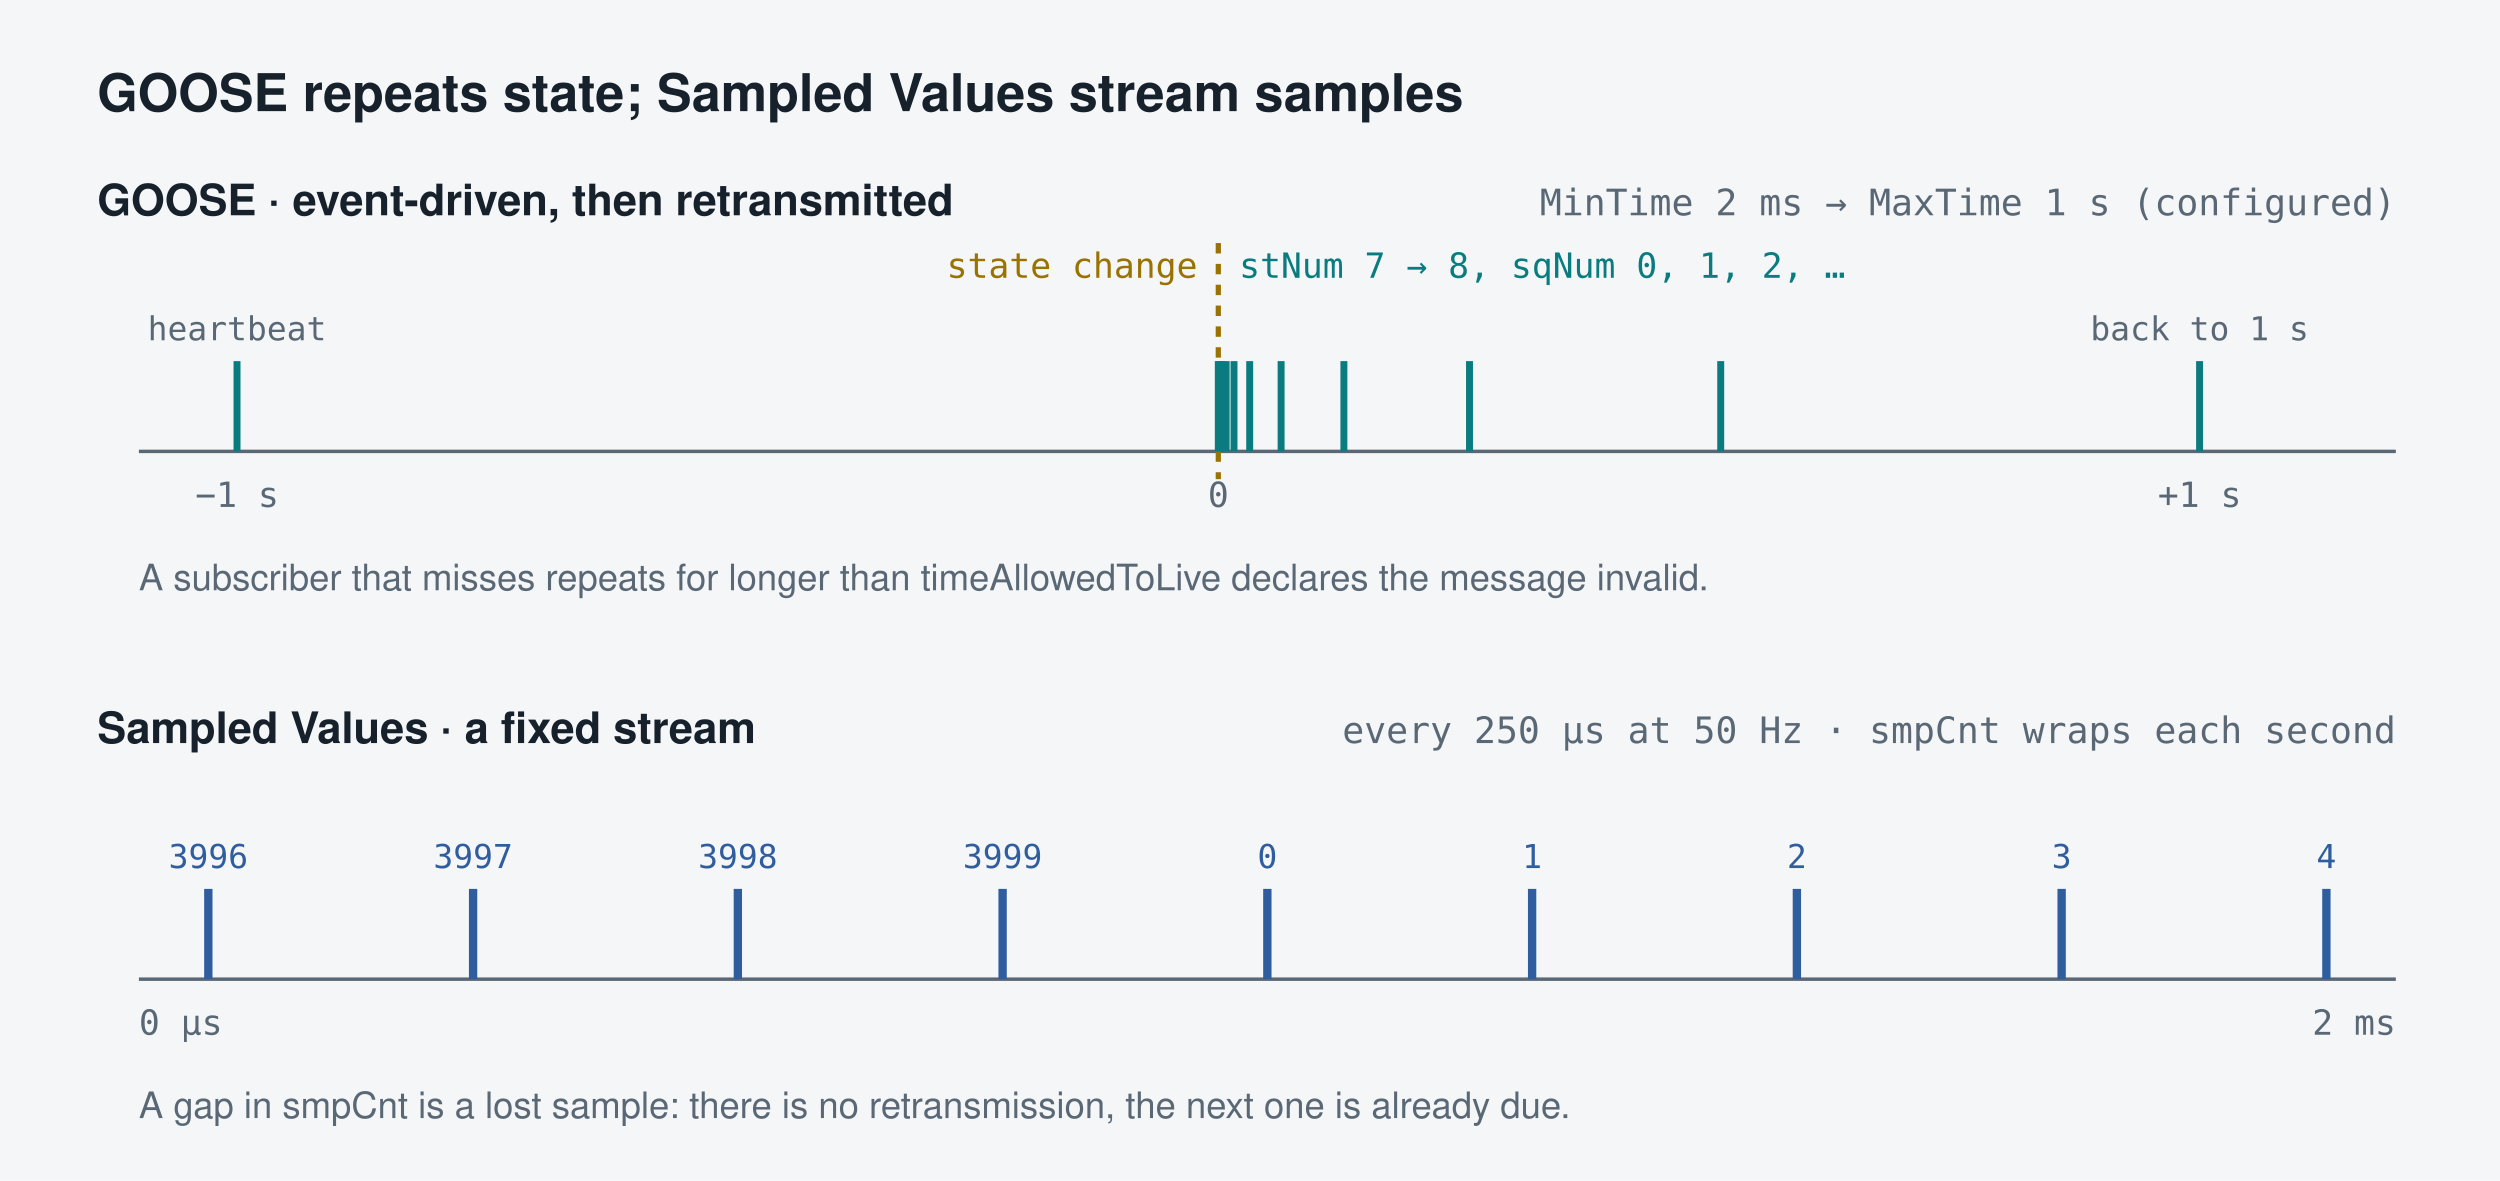
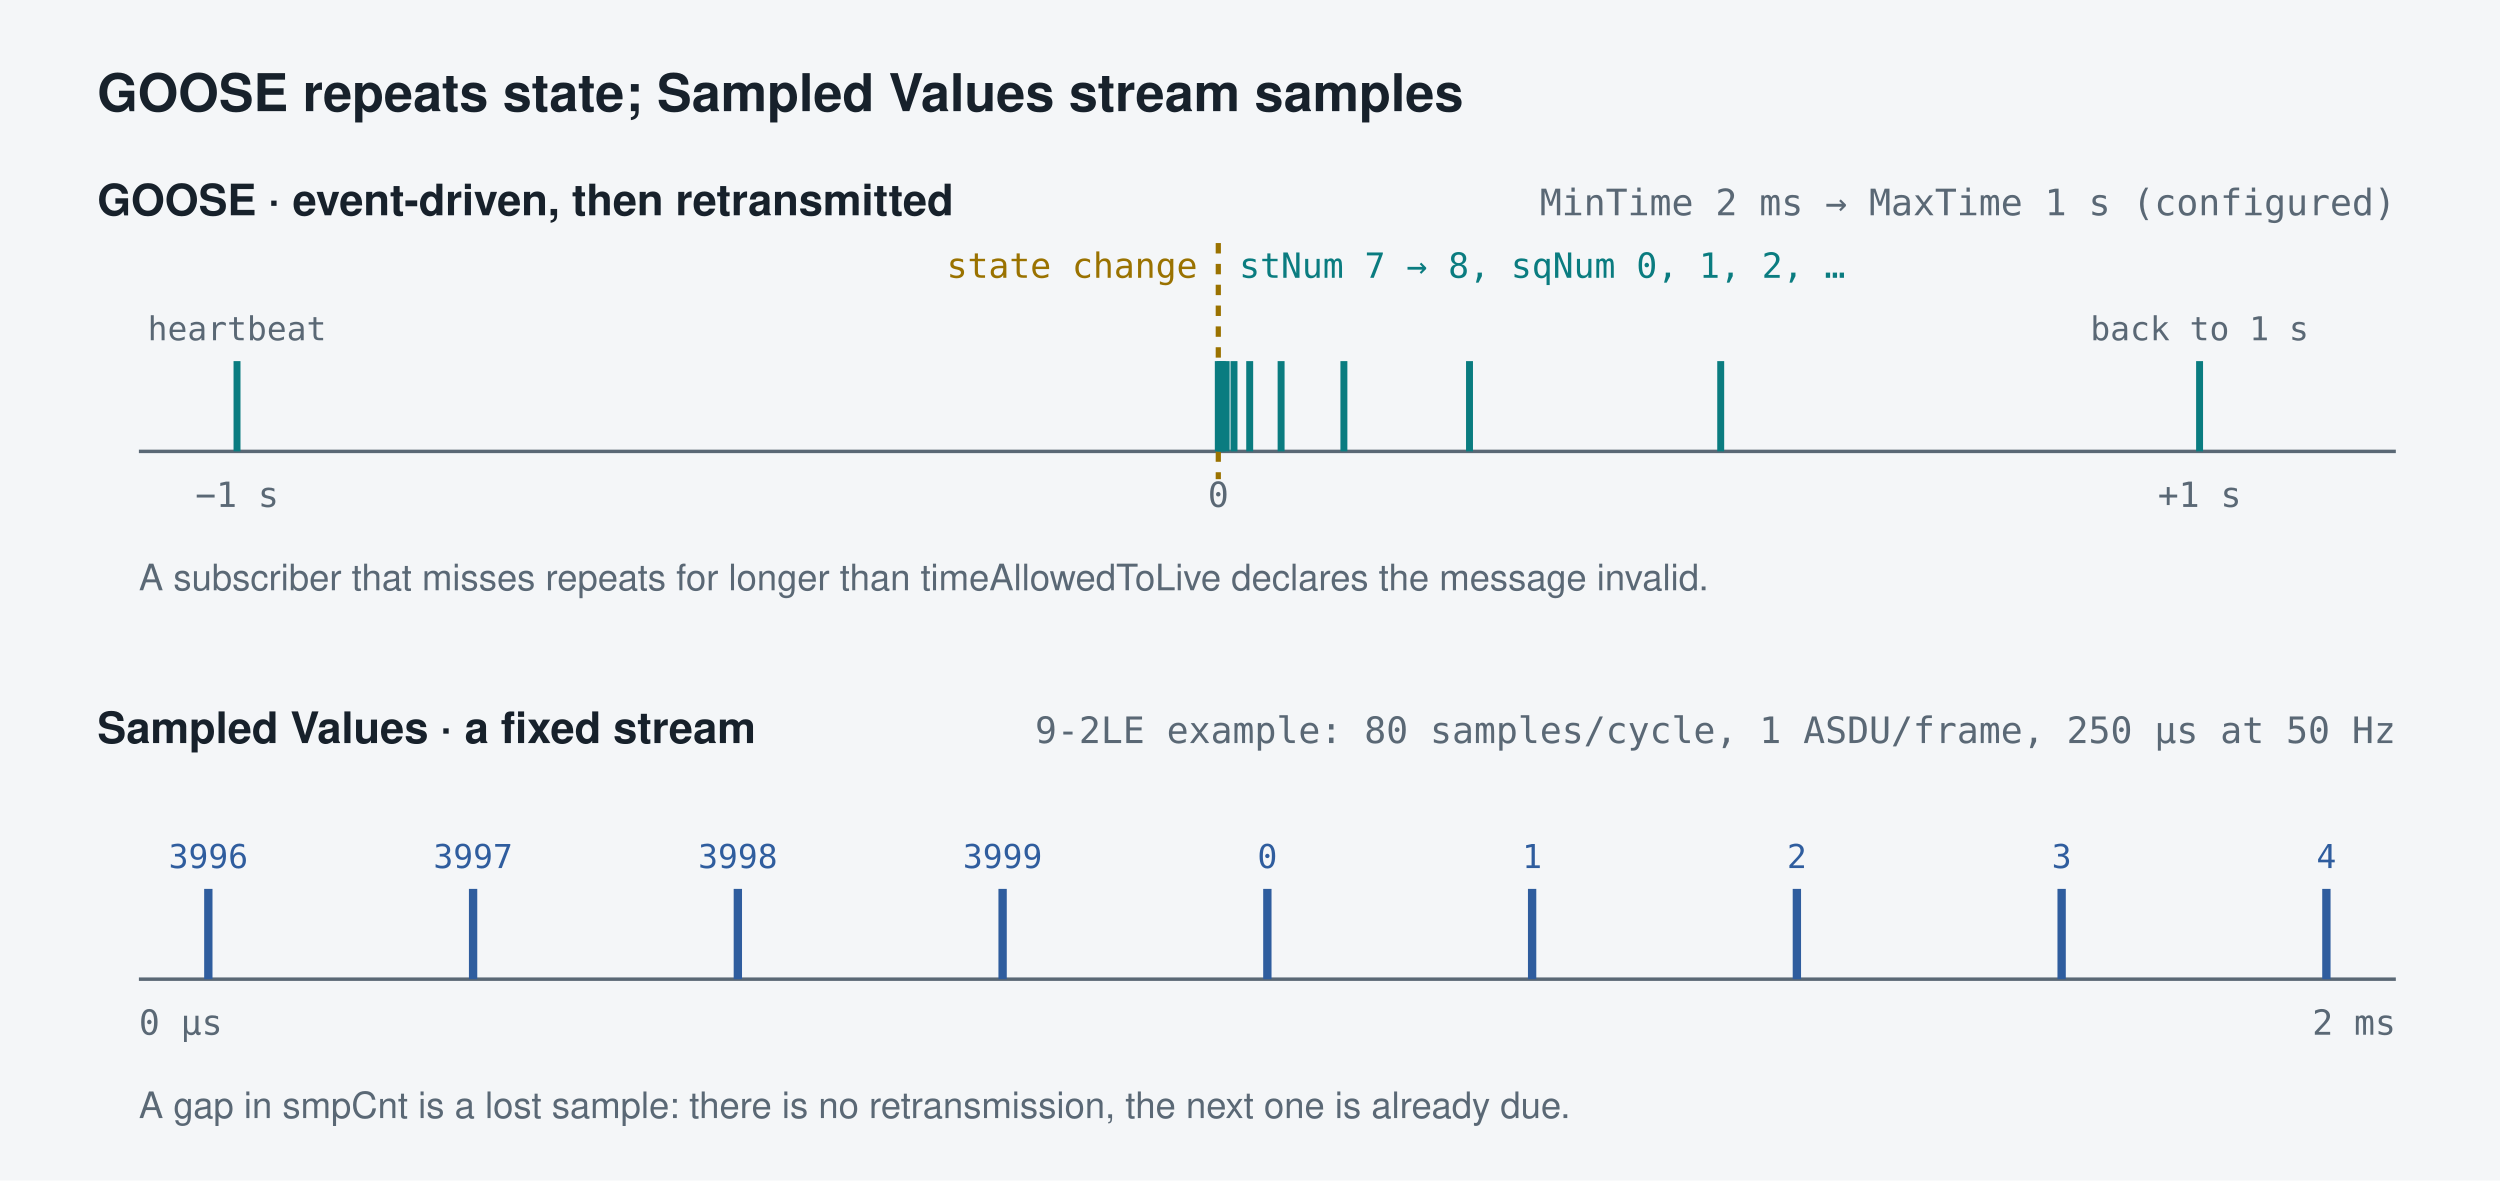
- <svg xmlns="http://www.w3.org/2000/svg" viewBox="0 0 720 340" width="720" height="340" font-family="IBM Plex Sans, Segoe UI, Helvetica, Arial, sans-serif" role="img" aria-label="Top: GOOSE. Before an event the publisher repeats its message at the maximum interval, for example once a second. When the state changes, stNum increases and the message is sent at once and repeated at growing intervals from the minimum time, 2, 4, 8 milliseconds and so on, back to the heartbeat; sqNum counts the repeats. Bottom: Sampled Values. A merging unit sends a frame every 250 microseconds, 4000 per second at 50 hertz with one sample per frame, with a sample counter, whether or not anything changed.">
+ <svg xmlns="http://www.w3.org/2000/svg" viewBox="0 0 720 340" width="720" height="340" font-family="IBM Plex Sans, Segoe UI, Helvetica, Arial, sans-serif" role="img" aria-label="Top: GOOSE. Before an event the publisher repeats its message at the maximum interval, for example once a second. When the state changes, stNum increases and the message is sent at once and repeated at growing intervals from the minimum time, 2, 4, 8 milliseconds and so on, back to the heartbeat; sqNum counts the repeats. Bottom: Sampled Values, in the example profile of IEC 61850-9-2LE with 80 samples per cycle and one ASDU per frame. A merging unit sends a frame every 250 microseconds, 4000 per second at 50 hertz, with a sample counter, whether or not anything changed.">
  <rect width="720" height="340" fill="#F4F6F8" />
  <text x="28" y="32" font-size="15" font-weight="600" fill="#17212B" text-anchor="start" font-family="IBM Plex Sans, Segoe UI, Helvetica, Arial, sans-serif">GOOSE repeats state; Sampled Values stream samples</text>
  <text x="28" y="62" font-size="12.5" font-weight="600" fill="#17212B" text-anchor="start" font-family="IBM Plex Sans, Segoe UI, Helvetica, Arial, sans-serif">GOOSE · event-driven, then retransmitted</text>
  <line x1="40" y1="130" x2="690" y2="130" stroke="#5A6875" stroke-width="1" stroke-linecap="butt" />
  <line x1="68.261" y1="104" x2="68.261" y2="130" stroke="#0A7C80" stroke-width="2" stroke-linecap="butt" />
  <text x="68.261" y="98" font-size="9.5" font-weight="400" fill="#5A6875" text-anchor="middle" font-family="IBM Plex Mono, SFMono-Regular, Consolas, monospace">heartbeat</text>
  <line x1="350.87" y1="70" x2="350.87" y2="138" stroke="#9A7200" stroke-width="1.5" stroke-linecap="butt" stroke-dasharray="3 3" />
  <text x="344.87" y="80" font-size="10" font-weight="400" fill="#9A7200" text-anchor="end" font-family="IBM Plex Mono, SFMono-Regular, Consolas, monospace">state change</text>
  <line x1="350.87" y1="104" x2="350.87" y2="130" stroke="#0A7C80" stroke-width="2" stroke-linecap="butt" />
  <line x1="351.435" y1="104" x2="351.435" y2="130" stroke="#0A7C80" stroke-width="2" stroke-linecap="butt" />
  <line x1="352.0" y1="104" x2="352.0" y2="130" stroke="#0A7C80" stroke-width="2" stroke-linecap="butt" />
  <line x1="353.13" y1="104" x2="353.13" y2="130" stroke="#0A7C80" stroke-width="2" stroke-linecap="butt" />
  <line x1="355.391" y1="104" x2="355.391" y2="130" stroke="#0A7C80" stroke-width="2" stroke-linecap="butt" />
  <line x1="359.913" y1="104" x2="359.913" y2="130" stroke="#0A7C80" stroke-width="2" stroke-linecap="butt" />
  <line x1="368.957" y1="104" x2="368.957" y2="130" stroke="#0A7C80" stroke-width="2" stroke-linecap="butt" />
  <line x1="387.043" y1="104" x2="387.043" y2="130" stroke="#0A7C80" stroke-width="2" stroke-linecap="butt" />
  <line x1="423.217" y1="104" x2="423.217" y2="130" stroke="#0A7C80" stroke-width="2" stroke-linecap="butt" />
  <line x1="495.565" y1="104" x2="495.565" y2="130" stroke="#0A7C80" stroke-width="2" stroke-linecap="butt" />
  <line x1="633.478" y1="104" x2="633.478" y2="130" stroke="#0A7C80" stroke-width="2" stroke-linecap="butt" />
  <text x="356.87" y="80" font-size="10" font-weight="400" fill="#0A7C80" text-anchor="start" font-family="IBM Plex Mono, SFMono-Regular, Consolas, monospace">stNum 7 → 8, sqNum 0, 1, 2, …</text>
  <text x="633.478" y="98" font-size="9.5" font-weight="400" fill="#5A6875" text-anchor="middle" font-family="IBM Plex Mono, SFMono-Regular, Consolas, monospace">back to 1 s</text>
  <text x="68.261" y="146" font-size="10" font-weight="400" fill="#5A6875" text-anchor="middle" font-family="IBM Plex Mono, SFMono-Regular, Consolas, monospace">−1 s</text>
  <text x="350.87" y="146" font-size="10" font-weight="400" fill="#5A6875" text-anchor="middle" font-family="IBM Plex Mono, SFMono-Regular, Consolas, monospace">0</text>
  <text x="633.478" y="146" font-size="10" font-weight="400" fill="#5A6875" text-anchor="middle" font-family="IBM Plex Mono, SFMono-Regular, Consolas, monospace">+1 s</text>
  <text x="690" y="62" font-size="10.5" font-weight="400" fill="#5A6875" text-anchor="end" font-family="IBM Plex Mono, SFMono-Regular, Consolas, monospace">MinTime 2 ms → MaxTime 1 s (configured)</text>
  <text x="40" y="170" font-size="10.5" font-weight="400" fill="#5A6875" text-anchor="start" font-family="IBM Plex Sans, Segoe UI, Helvetica, Arial, sans-serif">A subscriber that misses repeats for longer than timeAllowedToLive declares the message invalid.</text>
  <text x="28" y="214" font-size="12.5" font-weight="600" fill="#17212B" text-anchor="start" font-family="IBM Plex Sans, Segoe UI, Helvetica, Arial, sans-serif">Sampled Values · a fixed stream</text>
  <line x1="40" y1="282" x2="690" y2="282" stroke="#5A6875" stroke-width="1" stroke-linecap="butt" />
  <line x1="60.0" y1="256" x2="60.0" y2="282" stroke="#2F5D9E" stroke-width="2.4" stroke-linecap="butt" />
  <text x="60.0" y="250" font-size="9.5" font-weight="400" fill="#2F5D9E" text-anchor="middle" font-family="IBM Plex Mono, SFMono-Regular, Consolas, monospace">3996</text>
  <line x1="136.25" y1="256" x2="136.25" y2="282" stroke="#2F5D9E" stroke-width="2.4" stroke-linecap="butt" />
  <text x="136.25" y="250" font-size="9.5" font-weight="400" fill="#2F5D9E" text-anchor="middle" font-family="IBM Plex Mono, SFMono-Regular, Consolas, monospace">3997</text>
  <line x1="212.5" y1="256" x2="212.5" y2="282" stroke="#2F5D9E" stroke-width="2.4" stroke-linecap="butt" />
  <text x="212.5" y="250" font-size="9.5" font-weight="400" fill="#2F5D9E" text-anchor="middle" font-family="IBM Plex Mono, SFMono-Regular, Consolas, monospace">3998</text>
  <line x1="288.75" y1="256" x2="288.75" y2="282" stroke="#2F5D9E" stroke-width="2.4" stroke-linecap="butt" />
  <text x="288.75" y="250" font-size="9.5" font-weight="400" fill="#2F5D9E" text-anchor="middle" font-family="IBM Plex Mono, SFMono-Regular, Consolas, monospace">3999</text>
  <line x1="365.0" y1="256" x2="365.0" y2="282" stroke="#2F5D9E" stroke-width="2.4" stroke-linecap="butt" />
  <text x="365.0" y="250" font-size="9.5" font-weight="400" fill="#2F5D9E" text-anchor="middle" font-family="IBM Plex Mono, SFMono-Regular, Consolas, monospace">0</text>
  <line x1="441.25" y1="256" x2="441.25" y2="282" stroke="#2F5D9E" stroke-width="2.4" stroke-linecap="butt" />
  <text x="441.25" y="250" font-size="9.5" font-weight="400" fill="#2F5D9E" text-anchor="middle" font-family="IBM Plex Mono, SFMono-Regular, Consolas, monospace">1</text>
  <line x1="517.5" y1="256" x2="517.5" y2="282" stroke="#2F5D9E" stroke-width="2.4" stroke-linecap="butt" />
  <text x="517.5" y="250" font-size="9.5" font-weight="400" fill="#2F5D9E" text-anchor="middle" font-family="IBM Plex Mono, SFMono-Regular, Consolas, monospace">2</text>
  <line x1="593.75" y1="256" x2="593.75" y2="282" stroke="#2F5D9E" stroke-width="2.4" stroke-linecap="butt" />
  <text x="593.75" y="250" font-size="9.5" font-weight="400" fill="#2F5D9E" text-anchor="middle" font-family="IBM Plex Mono, SFMono-Regular, Consolas, monospace">3</text>
  <line x1="670.0" y1="256" x2="670.0" y2="282" stroke="#2F5D9E" stroke-width="2.4" stroke-linecap="butt" />
  <text x="670.0" y="250" font-size="9.5" font-weight="400" fill="#2F5D9E" text-anchor="middle" font-family="IBM Plex Mono, SFMono-Regular, Consolas, monospace">4</text>
  <text x="40" y="298" font-size="10" font-weight="400" fill="#5A6875" text-anchor="start" font-family="IBM Plex Mono, SFMono-Regular, Consolas, monospace">0 µs</text>
  <text x="690" y="298" font-size="10" font-weight="400" fill="#5A6875" text-anchor="end" font-family="IBM Plex Mono, SFMono-Regular, Consolas, monospace">2 ms</text>
-   <text x="690" y="214" font-size="10.5" font-weight="400" fill="#5A6875" text-anchor="end" font-family="IBM Plex Mono, SFMono-Regular, Consolas, monospace">every 250 µs at 50 Hz · smpCnt wraps each second</text>
+   <text x="690" y="214" font-size="10.5" font-weight="400" fill="#5A6875" text-anchor="end" font-family="IBM Plex Mono, SFMono-Regular, Consolas, monospace">9-2LE example: 80 samples/cycle, 1 ASDU/frame, 250 µs at 50 Hz</text>
  <text x="40" y="322" font-size="10.5" font-weight="400" fill="#5A6875" text-anchor="start" font-family="IBM Plex Sans, Segoe UI, Helvetica, Arial, sans-serif">A gap in smpCnt is a lost sample: there is no retransmission, the next one is already due.</text>
</svg>
